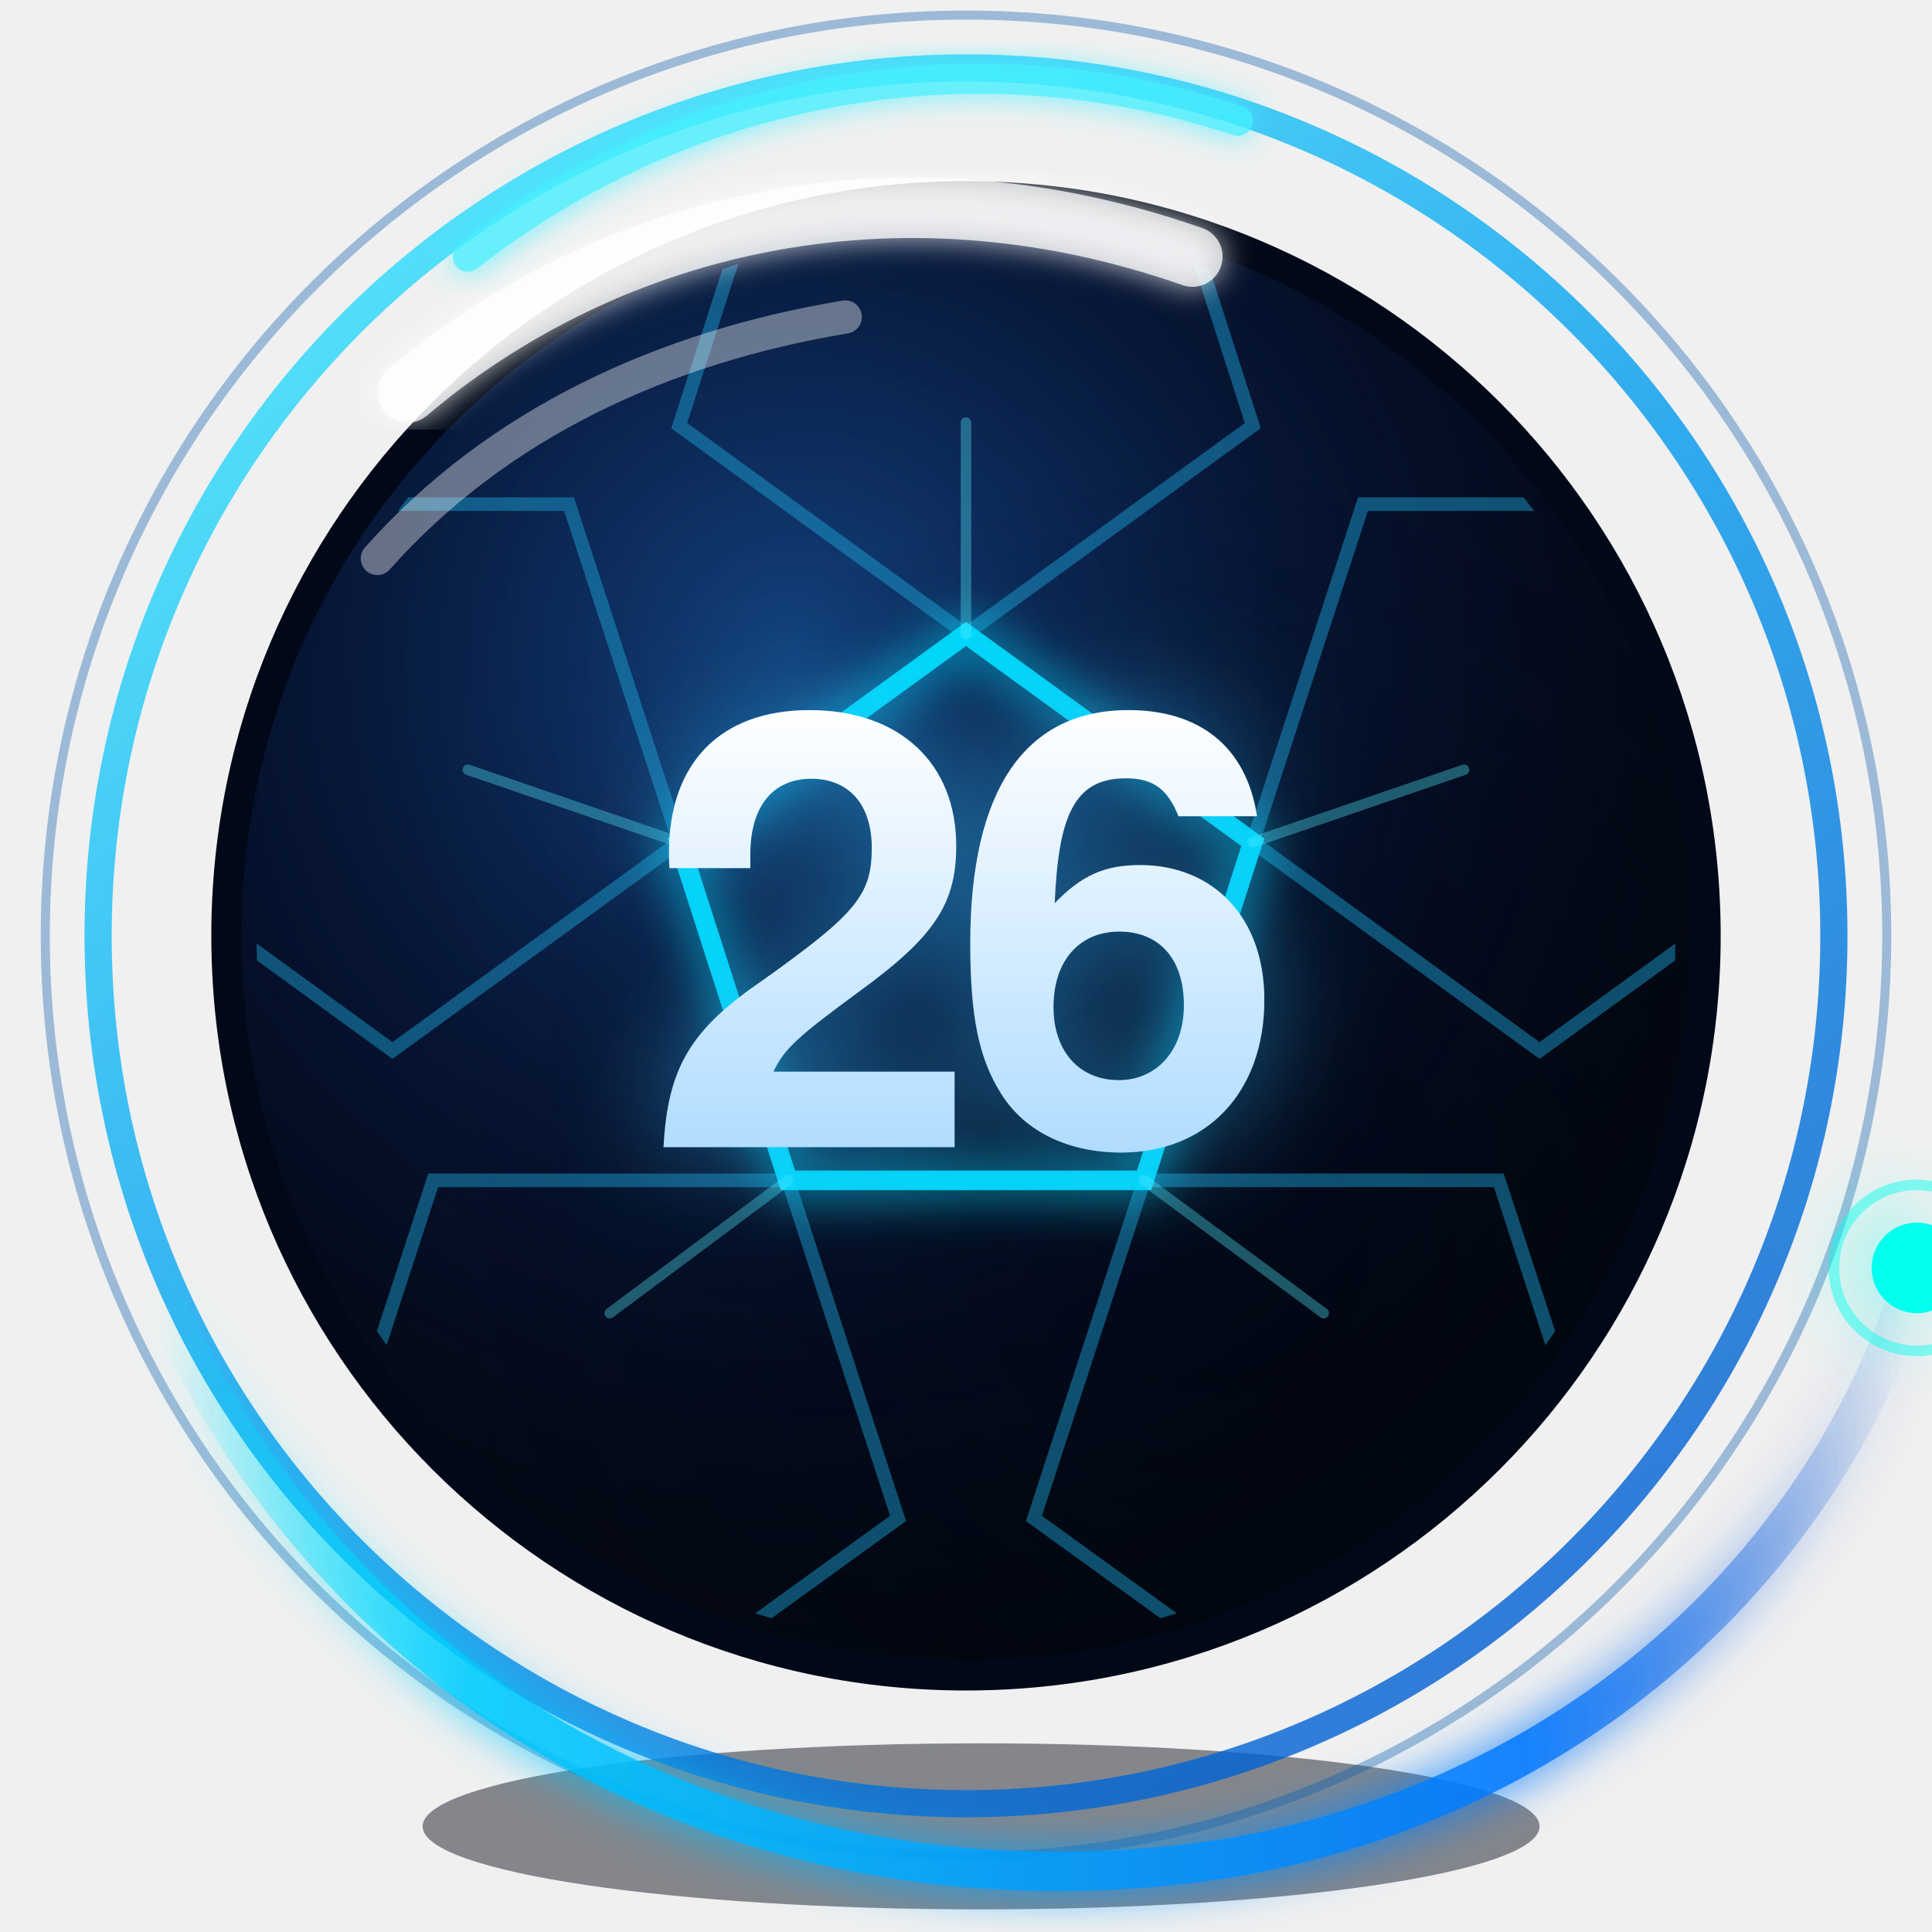
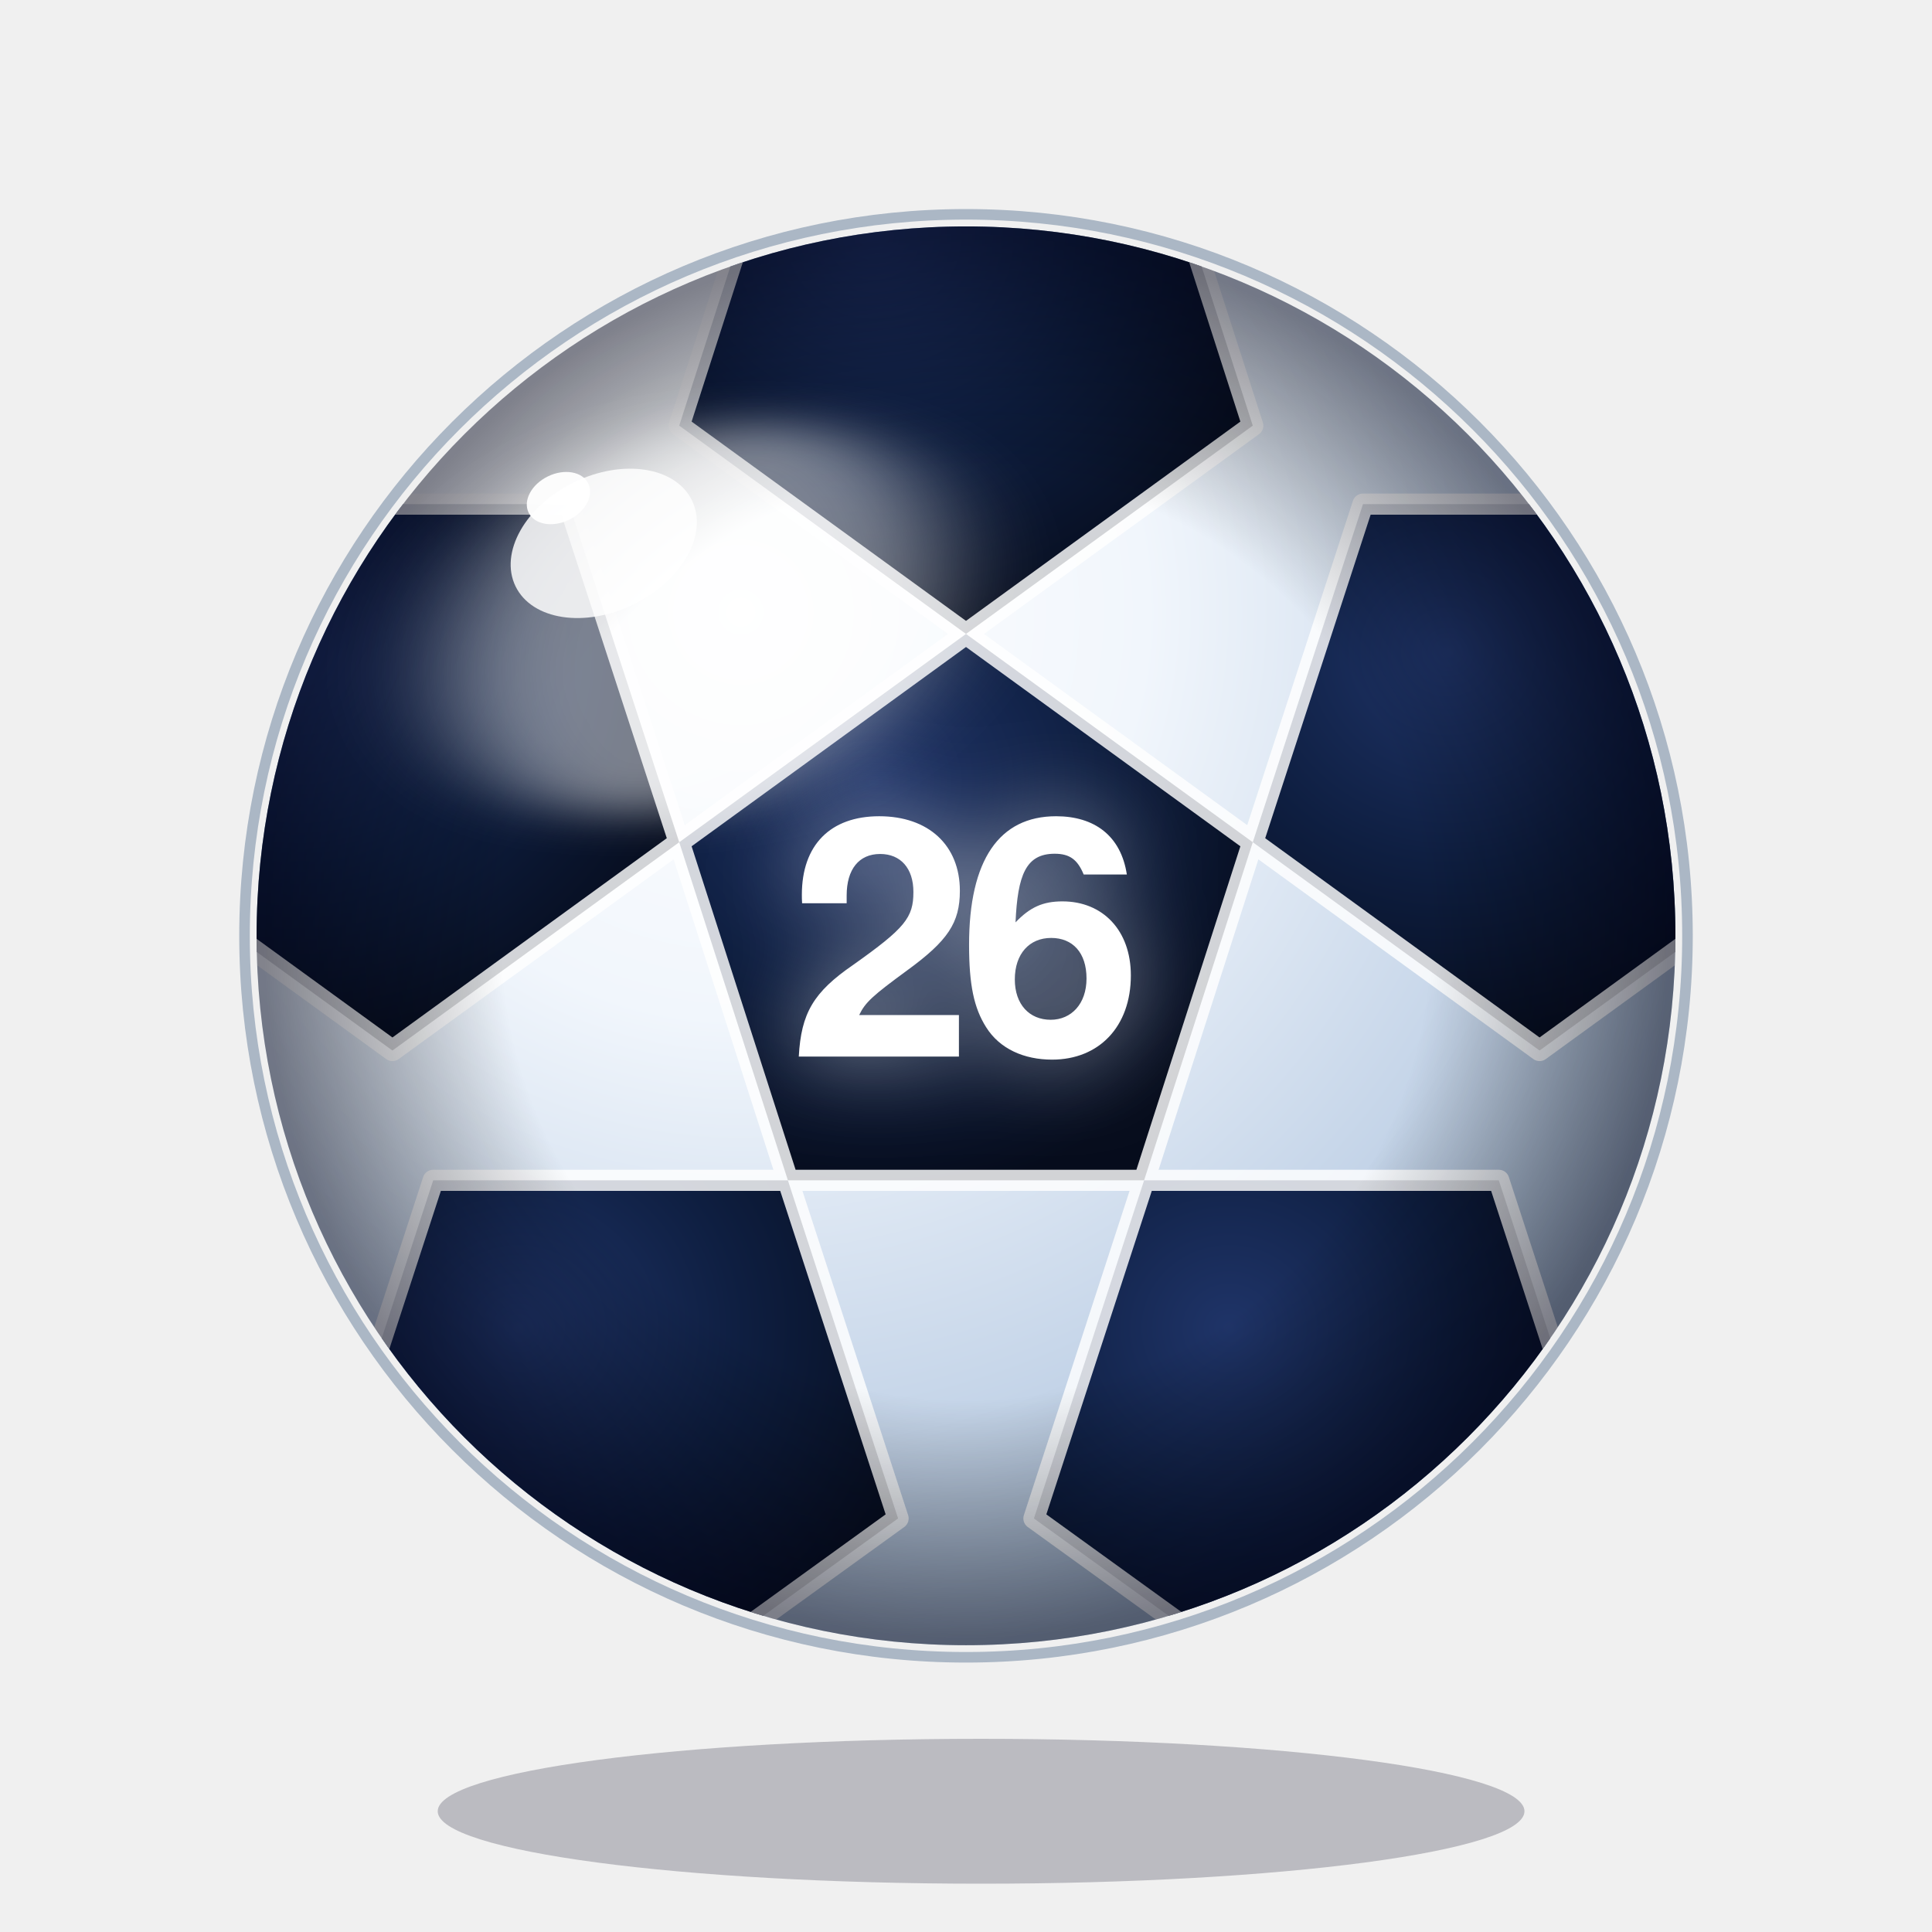
<svg xmlns="http://www.w3.org/2000/svg" viewBox="0 0 128 128" role="img" aria-label="WC2026 Collector">
  <defs>
-     <radialGradient id="base" cx="40%" cy="34%" r="68%">
-       <stop offset="0%" stop-color="#0d2547" />
-       <stop offset="48%" stop-color="#060f24" />
-       <stop offset="100%" stop-color="#020710" />
+     <radialGradient id="sph" cx="34%" cy="27%" r="76%">
+       <stop offset="0%" stop-color="#ffffff" />
+       <stop offset="38%" stop-color="#f1f6fc" />
+       <stop offset="78%" stop-color="#c4d4e8" />
+       <stop offset="100%" stop-color="#9fb2c8" />
    </radialGradient>
-     <radialGradient id="atm" cx="38%" cy="30%" r="60%">
-       <stop offset="0%" stop-color="#1a6bcc" stop-opacity=".42" />
-       <stop offset="100%" stop-color="#001055" stop-opacity="0" />
+     <radialGradient id="ptch" cx="34%" cy="27%" r="76%">
+       <stop offset="0%" stop-color="#1f3468" />
+       <stop offset="52%" stop-color="#0e1e40" />
+       <stop offset="100%" stop-color="#060c1c" />
    </radialGradient>
-     <radialGradient id="shadow-inner" cx="68%" cy="72%" r="55%">
-       <stop offset="0%" stop-color="#000510" stop-opacity=".55" />
-       <stop offset="100%" stop-color="#000510" stop-opacity="0" />
+     <radialGradient id="vign" cx="50%" cy="50%" r="50%">
+       <stop offset="66%" stop-color="#000000" stop-opacity="0" />
+       <stop offset="100%" stop-color="#000010" stop-opacity="0.48" />
    </radialGradient>
-     <linearGradient id="ring-grad" x1="14%" y1="0%" x2="86%" y2="100%">
-       <stop offset="0%" stop-color="#33e8ff" />
-       <stop offset="50%" stop-color="#0099ee" />
-       <stop offset="100%" stop-color="#0052cc" />
-     </linearGradient>
-     <linearGradient id="orbit-grad" x1="0%" y1="50%" x2="100%" y2="50%">
-       <stop offset="0%" stop-color="#00eeff" stop-opacity="0" />
-       <stop offset="18%" stop-color="#00ccff" />
-       <stop offset="78%" stop-color="#0077ff" />
-       <stop offset="100%" stop-color="#0044cc" stop-opacity="0" />
-     </linearGradient>
-     <linearGradient id="txt-grad" x1="0%" y1="0%" x2="0%" y2="100%">
-       <stop offset="0%" stop-color="#ffffff" />
-       <stop offset="100%" stop-color="#b0dcff" />
-     </linearGradient>
-     <filter id="line-glow" x="-35%" y="-35%" width="170%" height="170%">
-       <feGaussianBlur in="SourceGraphic" stdDeviation="1.6" result="b" />
-       <feMerge>
-         <feMergeNode in="b" />
-         <feMergeNode in="SourceGraphic" />
-       </feMerge>
-     </filter>
-     <filter id="txt-glow" x="-40%" y="-40%" width="180%" height="180%">
-       <feGaussianBlur in="SourceGraphic" stdDeviation="3.5" result="b" />
-       <feMerge>
-         <feMergeNode in="b" />
-         <feMergeNode in="SourceGraphic" />
-       </feMerge>
-     </filter>
-     <filter id="dot-glow" x="-120%" y="-120%" width="340%" height="340%">
-       <feGaussianBlur in="SourceGraphic" stdDeviation="3.2" result="b" />
-       <feMerge>
-         <feMergeNode in="b" />
-         <feMergeNode in="SourceGraphic" />
-       </feMerge>
-     </filter>
-     <filter id="shine-glow" x="-20%" y="-20%" width="140%" height="140%">
-       <feGaussianBlur in="SourceGraphic" stdDeviation="1" result="b" />
-       <feMerge>
-         <feMergeNode in="b" />
-         <feMergeNode in="SourceGraphic" />
-       </feMerge>
+     <filter id="blur-soft" x="-60%" y="-60%" width="220%" height="220%">
+       <feGaussianBlur stdDeviation="2.8" />
    </filter>
    <clipPath id="bc">
      <circle cx="64" cy="62" r="47" />
    </clipPath>
  </defs>
-   <ellipse cx="65" cy="121" rx="37" ry="5.5" fill="#000510" opacity=".45" />
-   <circle cx="64" cy="62" r="61" fill="none" stroke="#0055aa" stroke-width=".6" opacity=".35" />
-   <circle cx="64" cy="62" r="57.5" fill="none" stroke="url(#ring-grad)" stroke-width="1.8" opacity=".8" />
-   <circle cx="64" cy="62" r="50" fill="#010918" />
-   <circle cx="64" cy="62" r="48" fill="url(#base)" />
-   <circle cx="64" cy="62" r="48" fill="url(#atm)" />
-   <circle cx="64" cy="62" r="48" fill="url(#shadow-inner)" />
-   <g clip-path="url(#bc)" fill="none" stroke="#1ea8dd" stroke-width=".9" stroke-opacity=".45">
+   <ellipse cx="65" cy="120" rx="36" ry="4.8" fill="#00001a" opacity="0.22" />
+   <circle cx="64" cy="62" r="47.8" fill="none" stroke="#7288a2" stroke-width="0.7" opacity="0.55" />
+   <circle cx="64" cy="62" r="47" fill="url(#sph)" />
+   <g clip-path="url(#bc)">
+     <polygon points="64,42 83,55.8 75.8,78.2 52.2,78.2 45,55.8" fill="url(#ptch)" />
+     <polygon points="64,42 83,28.2 75.8,5.8 52.2,5.8 45,28.2" fill="url(#ptch)" />
+     <polygon points="83,55.8 90.3,33.4 113.8,33.4 121,55.8 102,69.6" fill="url(#ptch)" />
+     <polygon points="75.8,78.2 99.3,78.2 106.6,100.6 87.6,114.4 68.5,100.6" fill="url(#ptch)" />
+     <polygon points="52.2,78.2 59.5,100.6 40.4,114.4 21.4,100.6 28.7,78.2" fill="url(#ptch)" />
+     <polygon points="45,55.8 26,69.6 7,55.8 14.2,33.4 37.7,33.4" fill="url(#ptch)" />
+   </g>
+   <g clip-path="url(#bc)" fill="none" stroke="white" stroke-width="1.4" stroke-linejoin="round" stroke-linecap="round" opacity="0.82">
    <polygon points="64,42 83,55.8 75.8,78.2 52.2,78.2 45,55.8" />
    <polygon points="64,42 83,28.2 75.8,5.8 52.2,5.8 45,28.2" />
    <polygon points="83,55.8 90.3,33.4 113.8,33.4 121,55.8 102,69.6" />
    <polygon points="75.8,78.2 99.3,78.2 106.6,100.6 87.6,114.4 68.5,100.6" />
    <polygon points="52.2,78.2 59.5,100.6 40.4,114.4 21.4,100.6 28.7,78.2" />
    <polygon points="45,55.8 26,69.6 7,55.8 14.2,33.4 37.7,33.4" />
  </g>
-   <g clip-path="url(#bc)" fill="none" stroke="#00ddff" stroke-width="1.3" stroke-opacity=".92" filter="url(#line-glow)">
-     <polygon points="64,42 83,55.8 75.8,78.2 52.2,78.2 45,55.8" />
-   </g>
-   <g clip-path="url(#bc)" fill="none" stroke="#55eeff" stroke-width=".7" stroke-opacity=".35" stroke-linecap="round">
-     <line x1="64" y1="42" x2="64" y2="28" />
-     <line x1="83" y1="55.8" x2="97" y2="51" />
-     <line x1="75.8" y1="78.2" x2="87.7" y2="87" />
-     <line x1="52.2" y1="78.2" x2="40.4" y2="87" />
-     <line x1="45" y1="55.8" x2="31" y2="51" />
-   </g>
-   <text x="64" y="76" text-anchor="middle" font-family="'Arial Black','Impact','Helvetica Neue',sans-serif" font-weight="900" font-size="40" letter-spacing="-2" fill="#33bbff" opacity=".5" filter="url(#txt-glow)">26</text>
-   <text x="64" y="76" text-anchor="middle" font-family="'Arial Black','Impact','Helvetica Neue',sans-serif" font-weight="900" font-size="40" letter-spacing="-2" fill="url(#txt-grad)">26</text>
-   <path d="M 10 84 C 22 114 52 128 82 123 C 104 119 121 104 127 84" fill="none" stroke="url(#orbit-grad)" stroke-width="2.6" stroke-linecap="round" filter="url(#line-glow)" opacity=".9" />
-   <circle cx="127" cy="84" r="3" fill="#00ffee" filter="url(#dot-glow)" />
-   <circle cx="127" cy="84" r="5.5" fill="none" stroke="#00ffee" stroke-width=".7" opacity=".45" />
-   <path d="M 27 26 C 40 15 59 10 79 17" fill="none" stroke="white" stroke-opacity=".75" stroke-width="4" stroke-linecap="round" filter="url(#shine-glow)" />
-   <path d="M 25 37 C 33 28 44 23 56 21" fill="none" stroke="white" stroke-opacity=".38" stroke-width="2.2" stroke-linecap="round" />
-   <path d="M 31 17 C 45 6 64 2 82 8" fill="none" stroke="#44f0ff" stroke-width="2" stroke-linecap="round" opacity=".8" filter="url(#shine-glow)" />
+   <circle cx="64" cy="62" r="47" fill="url(#vign)" />
+   <ellipse cx="46" cy="41" rx="17" ry="12" fill="white" opacity="0.46" transform="rotate(-26 46 41)" filter="url(#blur-soft)" />
+   <ellipse cx="40" cy="36" rx="6.5" ry="4.5" fill="white" opacity="0.84" transform="rotate(-26 40 36)" />
+   <ellipse cx="37" cy="33" rx="2.2" ry="1.6" fill="white" opacity="0.95" transform="rotate(-26 37 33)" />
+   <text x="64" y="70" text-anchor="middle" font-family="'Arial Black','Impact','Helvetica Neue',sans-serif" font-weight="900" font-size="22" letter-spacing="-1" fill="white" opacity="0.5" filter="url(#blur-soft)">26</text>
+   <text x="64" y="70" text-anchor="middle" font-family="'Arial Black','Impact','Helvetica Neue',sans-serif" font-weight="900" font-size="22" letter-spacing="-1" fill="white">26</text>
</svg>
